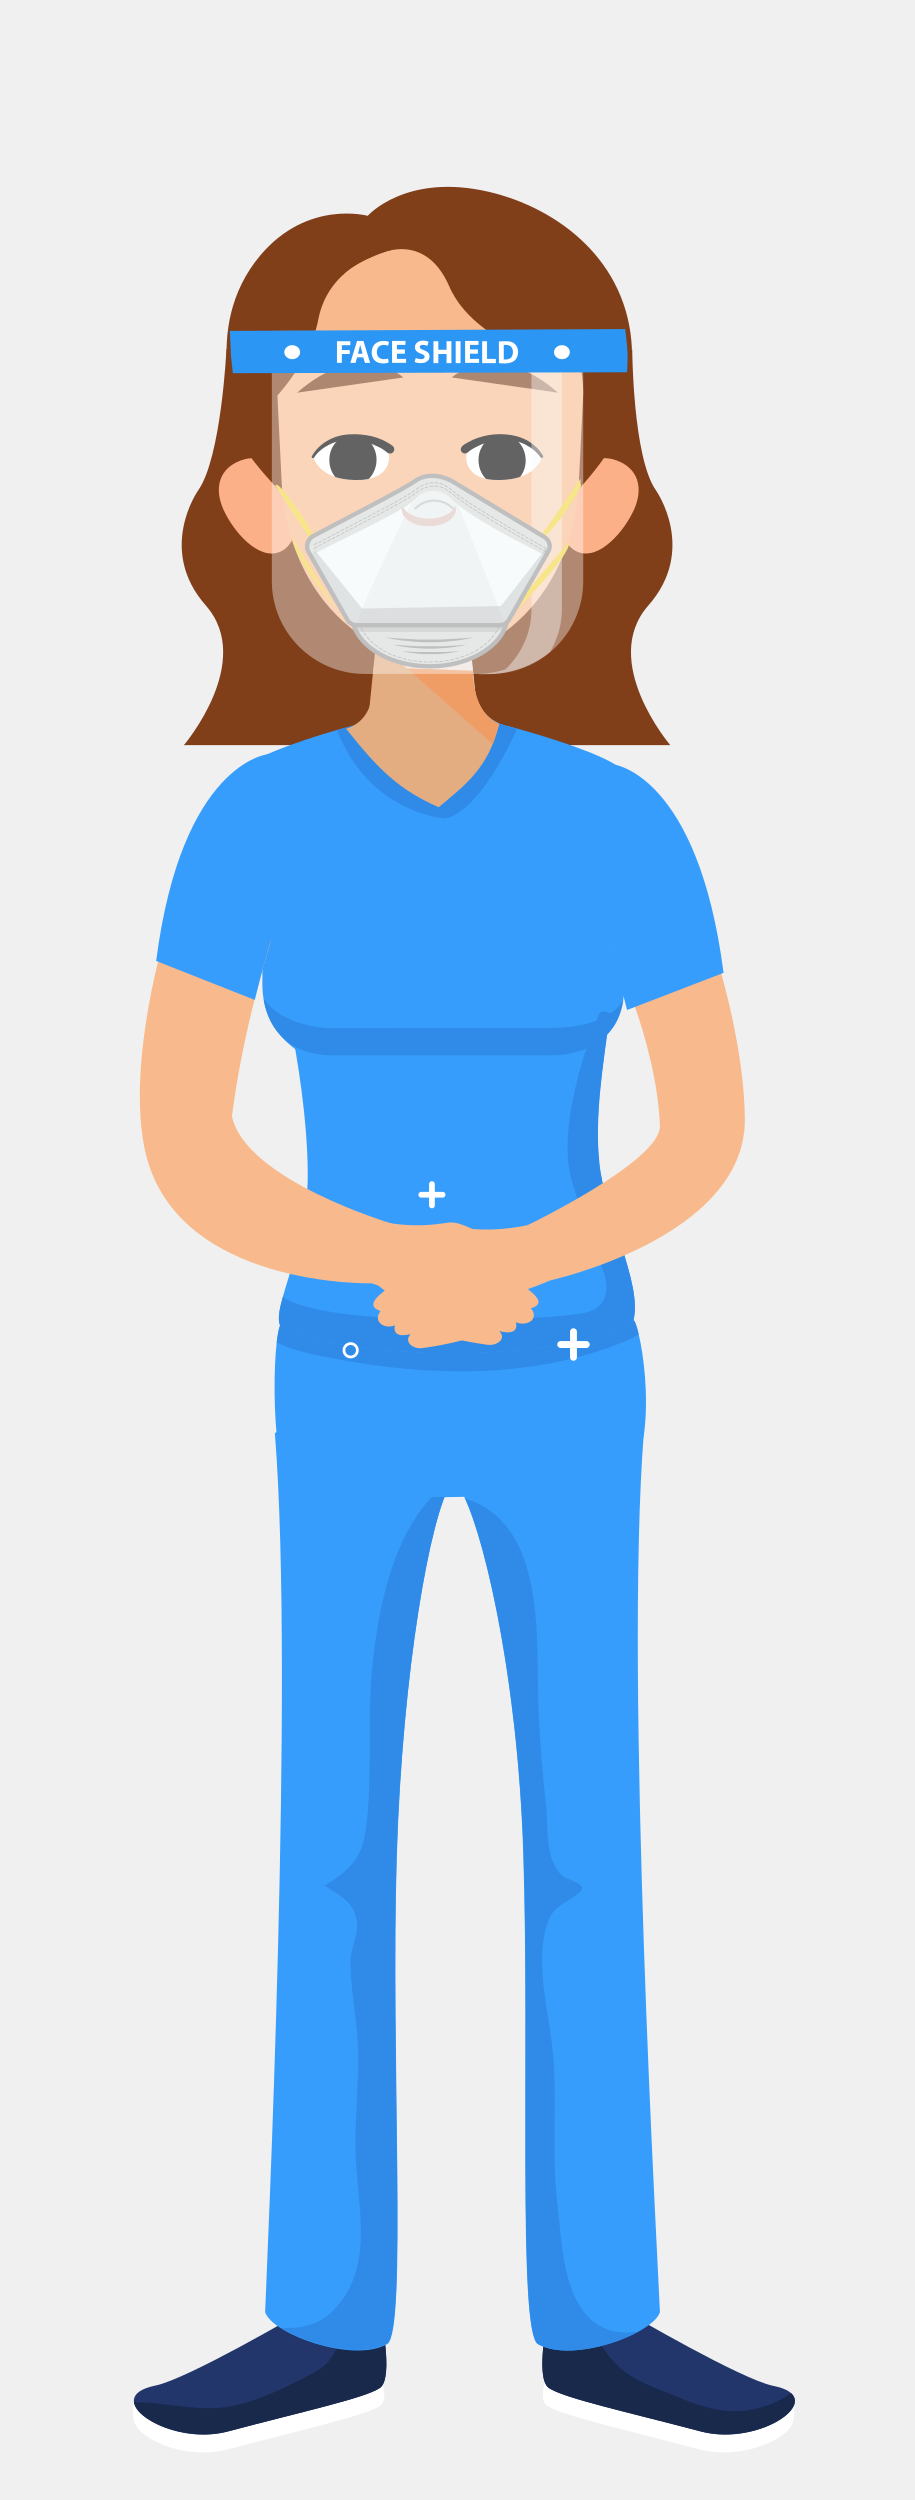
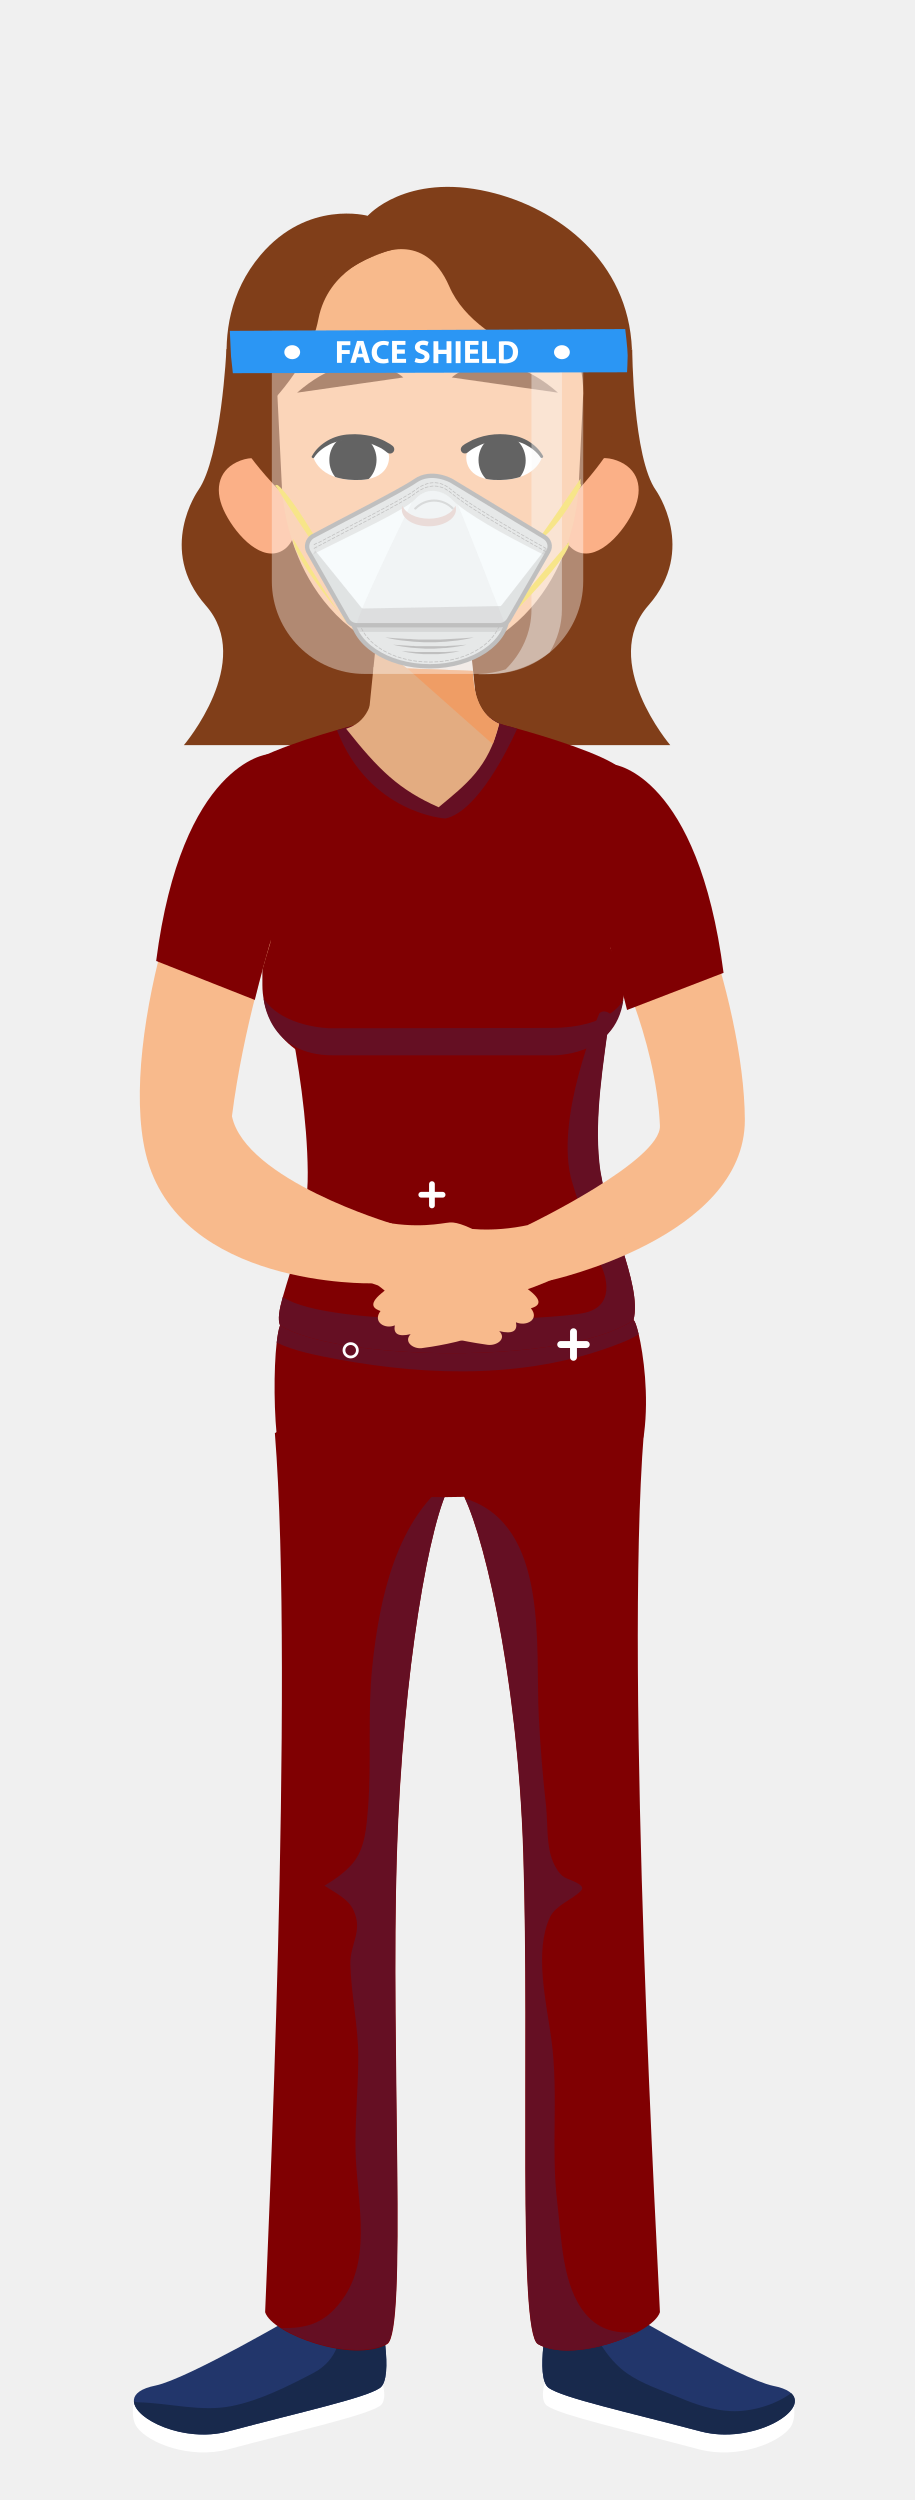
<svg xmlns="http://www.w3.org/2000/svg" xmlns:xlink="http://www.w3.org/1999/xlink" version="1.1" id="Layer_1" x="0px" y="0px" viewBox="0 0 300.5 821.3" style="enable-background:new 0 0 300.5 821.3;" xml:space="preserve">
  <style type="text/css">
	.st0{fill:#FFFFFF;}
	.st1{fill:#22366B;}
	.st2{fill:#18294C;}
- 	.st3{fill:#369DFD;}
- 	.st4{fill:#2F8BE7;}
+ 	.st3{fill:#800002;}
+ 	.st4{fill:#650F23;}
	.st5{fill:#803E19;}
	.st6{fill:#FBB087;}
	.st7{fill:none;}
	.st8{fill:#E3AC81;}
	.st9{fill:#EBE0DA;}
	.st10{fill:#F8BA8C;}
	.st11{clip-path:url(#SVGID_2_);}
	.st12{clip-path:url(#SVGID_4_);}
	.st13{fill:#793B16;}
	.st14{fill:#EF9D65;}
	.st15{fill:none;stroke:#FFFFFF;stroke-width:2.27;stroke-linecap:round;stroke-linejoin:round;}
	.st16{fill:none;stroke:#FFFFFF;stroke-width:1.89;stroke-linecap:round;stroke-linejoin:round;}
	.st17{fill:none;stroke:#FFFFFF;stroke-width:0.91;stroke-linecap:round;stroke-linejoin:round;}
	.st18{opacity:0.39;fill:#FFFFFF;enable-background:new    ;}
	.st19{opacity:0.42;fill:#F9F9F9;enable-background:new    ;}
	.st20{fill:#2B96F4;}
	.st21{fill:#F7E589;}
	.st22{fill:#E6E8E8;}
	.st23{fill:none;stroke:#BFBFBF;stroke-width:1.433;stroke-miterlimit:10;}
	.st24{fill:none;stroke:#BFBFBF;stroke-width:0.249;stroke-miterlimit:10;stroke-dasharray:0,0.498,1.246,0,0,0;}
	.st25{opacity:0.4;fill:#BFBFBF;enable-background:new    ;}
	.st26{fill:none;stroke:#BFBFBF;stroke-width:0.239;stroke-miterlimit:10;stroke-dasharray:1.194,0,0,0;}
	.st27{fill:none;stroke:#BFBFBF;stroke-width:0.239;stroke-miterlimit:10;stroke-dasharray:0,0.468,1.194,0,0,0;}
	.st28{fill:#BFBFBF;}
	.st29{fill:#F7FBFC;}
	.st30{opacity:0.3;}
	.st31{opacity:0.4;clip-path:url(#SVGID_6_);fill:#BFBFBF;enable-background:new    ;}
	.st32{opacity:0.5;}
	.st33{fill:#EADBD8;}
</style>
  <g id="BACKGROUND">
</g>
  <g id="OBJECT">
    <path class="st0" d="M74.8,804.7c24.4-6.5,45.1-11.1,50-14.3c3.3-2.2-0.1-10.7-0.1-10.7L98.4,766L44,788.8c0,0-1.3,5.4,1,8.6   C48.9,802.7,62.5,807.9,74.8,804.7z" />
    <path class="st0" d="M229.8,804.7c-24.4-6.5-45.1-11.1-50-14.3c-3.3-2.2,0.1-10.7,0.1-10.7l26.3-13.7l54.4,22.9c0,0,1.3,5.4-1,8.6   C255.7,802.7,242.1,807.9,229.8,804.7z" />
    <path class="st1" d="M230.3,798.8c-24.4-6.5-45.2-11-50-14.3s0-24.9,0-24.9l26.4,0.5c0,0,36.7,21.5,47.3,23.7   C273.1,787.5,250,803.9,230.3,798.8z" />
    <path class="st2" d="M259.9,786.2c-5.4,4-13.4,6.2-19.8,5.9c-5.9-0.3-11.4-2.1-16.8-4.4c-5.6-2.3-12.3-4.5-17.3-8   c-7.2-5.1-10.4-12.9-15.2-19.9l-10.5-0.2c0,0-4.8,21.5,0,24.9c4.8,3.3,25.6,7.9,50,14.3C247,803.2,266.2,792,259.9,786.2z" />
    <path class="st3" d="M151.2,489.4c6.7,10.5,18.8,58.9,20.7,119.6c2.1,65.5-1.9,157.2,4.8,161.1c11.3,6.4,37.8-3.3,40.1-10.5   c-0.5-13.9-11.7-207.7-5.3-288.7C174.1,449.1,136,465.4,151.2,489.4z" />
    <path class="st4" d="M192.4,760.2c-7.8-9.2-7.9-25-9.3-36.4c-2.2-18.1,0.5-35.9-2-54.1c-1.6-11.8-5.7-28.6-0.4-39.9   c1.9-4,7.4-5.7,10.2-8.7c1.9-2-4.3-3.6-5.5-4.4c-1.7-1-2.9-3.2-3.7-5c-2.3-5.4-1.7-12.5-2.3-18.3c-1.1-9.8-1.9-19.7-2.4-29.5   c-1.2-22.8,3.6-63-24.2-71.6c6.9,14.8,17.4,60.5,19.2,116.7c2.1,65.5-1.9,157.2,4.8,161.1c8,4.6,23.7,1,32.9-4.1   C203.3,766.8,197.2,765.9,192.4,760.2z" />
    <path class="st1" d="M74.8,798.8c24.4-6.5,45.2-11,50-14.3s0-24.9,0-24.9L98.4,760c0,0-36.7,21.5-47.3,23.7   C32,787.5,55.2,803.9,74.8,798.8z" />
    <path class="st2" d="M124.8,759.6l-14,0.3c2.4,7.1,0.2,15.5-7.9,19.7c-8.2,4.3-17.6,9-26.6,10.8c-10.1,2.1-20.8-1-31-1.2   c-0.5,0-0.9-0.1-1.3-0.3c0.2,5.9,16.4,13.7,30.8,9.9c24.4-6.5,45.2-11,50-14.3C129.6,781.1,124.8,759.6,124.8,759.6z" />
    <path class="st3" d="M148.1,487.5c-6.7,10.5-15.8,60.8-17.7,121.5c-2.1,65.5,3.5,157.2-3.2,161.1c-11.3,6.4-37.8-3.3-40.1-10.5   c0.5-14.3,9.7-207.4,3.2-288.8C127.8,449,163.3,463.6,148.1,487.5z" />
    <path class="st4" d="M148.1,487.5c0.5-0.8,0.9-1.5,1.3-2.3c-19.2,13-24.8,40.2-27.1,62.3c-1.6,15.6-0.2,31-1.4,46.5   c-0.5,6.1-0.9,13.2-5,18.1c-2.6,3.1-5.9,5.3-9.3,7.4c3.5,2.3,7.8,4.3,9.5,8c3.3,7-1.2,11-1,18c0.3,10.1,2.6,20.1,2.6,30.3   c0,10.3-1.1,20.5-0.9,30.8c0.3,15.1,5.4,33.8-3.4,47.5c-6,9.2-12.5,10.9-21,10.7c8.9,5.6,26.2,10,34.7,5.1   c6.7-3.8,1.1-95.6,3.2-161.1C132.3,548.3,141.4,498.1,148.1,487.5z" />
    <path class="st3" d="M211.6,470.9c-3.2,26.1-117,27.9-120.2,4.9c-1.5-10.9-1.5-26-0.5-34.8c0.3-2.4,0.6-4.3,1.1-5.6   c2-6,112.9-18.2,116.1-1.7c0.4,0,1,1.7,1.7,4.5C211.4,445,213.2,458.4,211.6,470.9z" />
    <path class="st4" d="M209.8,438.3c-1.7,1.2-3.6,2-5.6,2.8c-29.4,11.8-62.5,11.2-93.6,5.4c-6.3-1.2-13.5-2.5-19.7-5.4   c0.3-2.4,0.6-4.3,1.1-5.6c2-6,112.9-18.2,116.1-1.7C208.5,433.7,209.1,435.4,209.8,438.3z" />
    <g>
      <path class="st5" d="M74.4,114.7c0,0-1.7,35.7-9.3,46.4c0,0-13.7,19.4,2.5,37.8s-7.2,45.9-7.2,45.9H139V110.1L74.4,114.7z" />
      <path class="st5" d="M207.7,114.8c0,0,0.2,35.6,7.8,46.3c0,0,13.7,19.4-2.5,37.8s7.2,45.9,7.2,45.9h-78.5V110.1L207.7,114.8z" />
      <path class="st5" d="M203.4,125.9c0,34.8-28.2,62.9-62.9,62.9s-62.9-28.2-62.9-62.9c0-34.8,28.2-57.6,62.9-57.6    S203.4,91.1,203.4,125.9z" />
      <g>
        <g>
          <g>
            <path class="st6" d="M95.6,159.9c3.2,7.2,3,18.9-3.9,21.5s-15-6.7-18.3-14c-3.2-7.2-1.3-13.5,5.6-16.1       C85.9,148.7,92.4,152.6,95.6,159.9z" />
          </g>
        </g>
        <line class="st7" x1="81.1" y1="160" x2="92.6" y2="169.1" />
      </g>
      <g>
        <g>
          <g>
            <path class="st6" d="M186.1,159.9c-3.2,7.2-3,18.9,3.9,21.5s15-6.7,18.3-14c3.2-7.2,1.3-13.5-5.6-16.1       C195.8,148.7,189.3,152.6,186.1,159.9z" />
          </g>
        </g>
        <line class="st7" x1="201.8" y1="160" x2="190.3" y2="169.1" />
      </g>
      <path class="st5" d="M198.4,150.5c0,0-25.1,37-57,37s-58.8-37-58.8-37c0-30.6,26.9-74,58.8-74S198.4,119.8,198.4,150.5z" />
      <g>
        <polygon class="st8" points="124.7,199.6 117.4,271.5 160.5,271.5 153.1,198.9    " />
        <polygon class="st9" points="123.7,211.8 157.2,237.7 153.6,202.9    " />
      </g>
      <g>
        <g>
          <path id="XMLID_12_" class="st10" d="M141.4,80.3L141.4,80.3c-26.7,0-50.3,23.4-50.3,48.9l1.5,30.6c0,0,0.6,43.4,41.7,56.6      c4.6,1.5,9.5,1.5,14.1,0c41.2-13.2,41.7-56.6,41.7-56.6l1.5-30.6C191.7,103.7,168.1,80.3,141.4,80.3z" />
        </g>
      </g>
      <g>
        <g>
          <g>
            <g>
              <path id="XMLID_11_" class="st0" d="M153.2,149.8c0,0,0.1-6.5,12.5-5.6c11.1,0.8,12.4,5.8,12.4,5.8s-1.6,7.5-13.8,7.7        C152.1,158,153.2,149.8,153.2,149.8z" />
            </g>
            <g>
              <g>
-                 <defs>
-                   <path id="SVGID_1_" d="M153.2,149.8c0,0,0.1-6.5,12.5-5.6c11.1,0.8,12.4,5.8,12.4,5.8s-1.6,7.5-13.8,7.7          C152.1,158,153.2,149.8,153.2,149.8z" />
-                 </defs>
-                 <clipPath id="SVGID_2_">
-                   <use xlink:href="#SVGID_1_" style="overflow:visible;" />
-                 </clipPath>
-                 <path class="st11" d="M172.7,151.3c0,4.6-3.5,8.4-7.8,8.3c-4.3,0-7.7-3.8-7.7-8.5c0-4.6,3.5-8.4,7.8-8.3         C169.3,142.8,172.7,146.6,172.7,151.3z" />
+                 <g>
+                   <defs>
+                     <path id="SVGID_1_" d="M153.2,149.8c0,0,0.1-6.5,12.5-5.6c11.1,0.8,12.4,5.8,12.4,5.8s-1.6,7.5-13.8,7.7           C152.1,158,153.2,149.8,153.2,149.8z" />
+                   </defs>
+                   <clipPath id="SVGID_2_">
+                     <use xlink:href="#SVGID_1_" style="overflow:visible;" />
+                   </clipPath>
+                   <path class="st11" d="M172.7,151.3c0,4.6-3.5,8.4-7.8,8.3c-4.3,0-7.7-3.8-7.7-8.5c0-4.6,3.5-8.4,7.8-8.3          C169.3,142.8,172.7,146.6,172.7,151.3z" />
+                 </g>
              </g>
            </g>
          </g>
          <g>
            <path d="M151.9,146.5c0.6-0.5,1.1-0.8,1.7-1.1c0.6-0.3,1.1-0.6,1.7-0.9c1.2-0.5,2.3-0.9,3.5-1.2c2.4-0.6,4.9-0.8,7.3-0.6       c2.5,0.2,4.9,0.8,7.1,2c2.1,1.2,4,2.9,5.2,5.1c0.1,0.2,0,0.5-0.2,0.6s-0.5,0.1-0.6-0.1l0,0c-1.2-1.8-3.1-3.3-5.1-4.3       s-4.3-1.4-6.5-1.4s-4.5,0.4-6.6,1c-1.1,0.3-2.1,0.8-3.1,1.3c-0.5,0.3-1,0.5-1.4,0.8s-0.9,0.6-1.2,0.9l0,0       c-0.6,0.5-1.5,0.5-2-0.1S151.3,147.1,151.9,146.5C151.9,146.6,151.9,146.5,151.9,146.5z" />
          </g>
        </g>
        <g>
          <g>
            <g>
              <path id="XMLID_10_" class="st0" d="M127.8,149.8c0,0-0.1-6.5-12.5-5.6c-11.1,0.8-12.4,5.8-12.4,5.8s1.5,7.5,13.7,7.7        C128.8,158,127.8,149.8,127.8,149.8z" />
            </g>
            <g>
              <g>
-                 <defs>
-                   <path id="SVGID_3_" d="M127.8,149.8c0,0-0.1-6.5-12.5-5.6c-11.1,0.8-12.4,5.8-12.4,5.8s1.5,7.5,13.7,7.7          C128.8,158,127.8,149.8,127.8,149.8z" />
-                 </defs>
-                 <clipPath id="SVGID_4_">
-                   <use xlink:href="#SVGID_3_" style="overflow:visible;" />
-                 </clipPath>
-                 <path class="st12" d="M108.2,151.2c0,4.6,3.5,8.4,7.8,8.3c4.3,0,7.7-3.8,7.7-8.5c0-4.6-3.5-8.4-7.8-8.3         C111.6,142.8,108.1,146.6,108.2,151.2z" />
+                 <g>
+                   <defs>
+                     <path id="SVGID_3_" d="M127.8,149.8c0,0-0.1-6.5-12.5-5.6c-11.1,0.8-12.4,5.8-12.4,5.8s1.5,7.5,13.7,7.7           C128.8,158,127.8,149.8,127.8,149.8z" />
+                   </defs>
+                   <clipPath id="SVGID_4_">
+                     <use xlink:href="#SVGID_3_" style="overflow:visible;" />
+                   </clipPath>
+                   <path class="st12" d="M108.2,151.2c0,4.6,3.5,8.4,7.8,8.3c4.3,0,7.7-3.8,7.7-8.5c0-4.6-3.5-8.4-7.8-8.3          C111.6,142.8,108.1,146.6,108.2,151.2z" />
+                 </g>
              </g>
            </g>
          </g>
          <g>
            <path d="M127.1,148.6c-0.3-0.3-0.8-0.6-1.2-0.9c-0.4-0.3-0.9-0.6-1.4-0.8c-1-0.5-2-0.9-3.1-1.3c-2.1-0.7-4.4-1-6.6-1       s-4.5,0.4-6.5,1.4s-3.9,2.4-5.1,4.3l0,0c-0.1,0.2-0.4,0.3-0.6,0.1c-0.2-0.1-0.3-0.4-0.1-0.6c1.2-2.2,3.1-3.9,5.2-5.1       c2.1-1.2,4.6-1.9,7.1-2c2.5-0.2,4.9,0.1,7.3,0.6c1.2,0.3,2.4,0.7,3.5,1.2c0.6,0.3,1.1,0.5,1.7,0.9c0.6,0.3,1.1,0.6,1.7,1.1       c0.6,0.5,0.7,1.4,0.2,2S127.8,149.2,127.1,148.6C127.2,148.7,127.1,148.7,127.1,148.6L127.1,148.6z" />
          </g>
        </g>
        <path class="st13" d="M148.4,124c0,0,14.2-13.1,34.9,5L148.4,124z" />
        <path class="st13" d="M132.5,124c0,0-14.2-13.1-34.9,5L132.5,124z" />
        <path class="st0" d="M127.5,179.9h27.3c0,0-1.5,8.9-13.7,8.9C128.8,188.8,127.5,179.9,127.5,179.9z" />
      </g>
      <path class="st5" d="M123.7,83.8c0,0-15.9,4.5-19.1,21c-3.3,17.5-19.9,31.7-19.9,31.7s7.1-41.9,7.8-43.2    C93.3,92,123.7,83.8,123.7,83.8z" />
      <path class="st5" d="M123.7,83.8c0,0,15.7-8.6,23.9,10.3c9.6,22.3,49.3,29.4,49.3,29.4S202,97,176.1,86    C150.3,74.9,139.5,74.6,123.7,83.8z" />
      <path class="st5" d="M120.8,70.9c0,0,12.5-14.2,39.7-7.9c22.8,5.3,45.9,22.7,47.1,51.7l-10.3,9.4L157.2,83L120.8,70.9z" />
      <path class="st5" d="M120.8,70.9c0,0-19.7-5.4-35.2,12.9C65,108.2,79.2,140,79.2,140l25.1-45.5L120.8,70.9z" />
    </g>
    <path class="st3" d="M208.1,433.7c-22.4,15.1-98,13.3-116.1,1.7c-0.8-1.9-0.3-5,0.9-9.3c2.6-9.4,8.4-24.1,8.2-41   c-0.3-34.8-12-76.2-12-76.2s6.4,2.6-0.2-0.6c0-0.1-0.1-0.2-0.1-0.3c-0.1-0.2-0.1-0.4-0.2-0.6c0,0,0,0,0-0.1l0,0   c0-0.1-0.1-0.2-0.1-0.3c-0.2-0.8-0.5-1.7-0.9-2.8c-0.2-0.7-0.4-1.4-0.6-2.1c-0.1-0.2-0.1-0.4-0.2-0.6c-0.1-0.4-0.3-0.8-0.4-1.3   c0,0,0,0,0-0.1l0,0c-1.7-5.6-3.4-11.7-4.8-17.5c-0.2-0.9-0.5-1.9-0.7-2.8c0-0.1,0-0.1,0-0.2c-2.6-10.1-5.1-23.9-3-25.7   c0.3-0.4,0.8-0.8,1.3-1.2l0,0c6-5.2,24.6-11.1,37.3-14.5l0,0c6.9-1.9,21.1-5.3,24.9-6c0,0,12.1,2.7,25,6.2l0,0   c13.5,3.6,32.1,9.5,37.6,14.1l0,0c0.6,0.5,1.1,1,1.4,1.5c1.2,1.8,0.7,9.3-0.3,20.4c-1.1,12.2-2.2,24.5-2.6,36.9c0,0.2,0,0.3,0,0.4   c-0.3,6.9-1.2,14.1-2.2,21.4c-2.2,16.5-5.1,33.5-3.5,48.9C198.4,398.4,211.2,421.9,208.1,433.7z" />
    <path class="st3" d="M179.2,349.6h-67c-14.3,0-26-11.7-26-26v-4.4c0-14.3,11.7-26,26-26h67c14.3,0,20.2,0.5,20.2,14.8l5.8,15.5   C205.2,337.9,193.5,349.6,179.2,349.6z" />
    <path class="st4" d="M208.1,433.7c-22.4,15.1-98,13.3-116.1,1.7c-0.8-1.9-0.3-5,0.9-9.3c15.6,10.5,89.3,7.7,99.5,5.1   c11.1-2.7,5.3-14.9,5.3-14.9s-3.5-7.4-9.7-27.8c-6.3-20.4,8.9-55.6,8.9-55.6c1-0.9,2.2-0.8,3.5,0.1c-2.2,16.5-5.1,33.5-3.5,48.9   C198.4,398.4,211.2,421.9,208.1,433.7z" />
    <path class="st4" d="M169.9,239.4c-2.7,6-12.9,27.2-23.6,29.5c0,0-24.9-1.5-35.6-29c2-0.6,3.9-1.1,5.8-1.6l0,0   c0.2-0.1,0.4-0.2,0.6-0.3c0.1-0.1,0.3-0.2,0.4-0.3c1.3-0.9,3.3-2.5,5.4-5.4c0.1-0.2,0.2-0.3,0.3-0.5c0.2-0.3,0.4-0.6,0.6-1   c0.1-0.2,0.2-0.4,0.3-0.6c0.5-1,0.9-2,1.2-3.2c2.1-0.1,4.6-0.2,7.2-0.3l0,0c7.4-0.2,16.2,0,23.4,1.1c0.7,2.3,1.5,3.9,2.6,5.5   c2.3,3.3,6.3,4.7,7.4,5c0.2,0.1,0.3,0.1,0.3,0.1l0,0C167.6,238.7,168.7,239,169.9,239.4z" />
    <path class="st8" d="M122.7,219.2c1,12.8-2.9,18.3-9,20.2c10.7,13.5,17.3,20,30.4,25.8c9-7.5,16.4-13,19.9-27.4   c-6.3-2.8-8.4-9.3-8.7-17.4L122.7,219.2z" />
    <path class="st14" d="M133.8,219.6l28.1,24.9l2.1-6.7c-6.3-2.8-8.4-9.3-8.7-17.4L133.8,219.6z" />
    <path class="st4" d="M86.6,328c0,0,1.3,18.7,22.8,18.7c18.3,0,71.6,0,71.6,0s21.2,0.9,23.8-18.3c0,0-3.8,9.3-24.1,9.3   c-16.8,0-72.3,0.1-72.3,0.1S92.9,337.6,86.6,328z" />
    <path class="st10" d="M180.5,420.7l-7-18.3c0,0,43.8-21.1,43.3-32.6c-1.3-29.3-16.2-58.2-16.2-58.2s-7.3-58.3,6.3-52.7   c13.6,5.6,37.6,68.9,37.8,109C244.7,406.7,180.5,420.7,180.5,420.7z" />
    <path class="st10" d="M202.6,290.3c16.2,4,22,7.9,31.3,78.2v0.3c0.7,8.9-2.9,17.6-9.7,23.4c-11.7,10-31.5,25-52.5,31.9   c-5.5,4.2-11.9,12.5-15.6,14.6c-3.7,2.1-14.9,3.9-17.6,4.2c-2.8,0.3-6-2.1-3.6-4.6c-4.2,1-5.7-0.2-5.2-2.9   c-3.2,1.4-7.4-1.1-4.7-4.7c-1.6-0.6-4.6-1.8,0.4-5.9c5-4.1,10.8-9,10.8-9s-6.3,0.5-4.5-2.4c1.7-3,13-10.8,17.9-10.3   s35.4,7.5,74.2-30c-2.9-9.9-10.3-37-10.3-37" />
    <path class="st10" d="M87.5,279.3c-17.3,3.7-22.2,15.7-31,86.1v0.3c-0.6,8.9,3.2,17.4,10.1,23.1c12.6,10.2,34.5,26.2,57.6,33.5   c6,4.3,13,12.7,17,15c4,2.2,16,4.1,19,4.5s6.4-2,3.8-4.5c4.5,1.1,6.1-0.1,5.5-2.9c3.5,1.5,7.9-1,4.9-4.6c1.7-0.5,4.9-1.7-0.5-5.9   s-11.6-9.2-11.6-9.2s6.7,0.7,4.8-2.4c-1.9-3-14.1-11.1-19.3-10.7s-32.8,8.3-75-30c3-9.9,8.6-52.8,8.6-52.8" />
    <path class="st10" d="M122.1,421.6l6.7-19.6c0,0-48.2-14.3-52.6-35.3c3.7-29.2,12.6-56.9,12.6-56.9s2.4-59.5-10.7-52.9   c-13.1,6.7-39.6,83.3-30.2,122.2C58.6,423.1,122.1,421.6,122.1,421.6z" />
    <path class="st3" d="M87.9,247.8c0,0-28.2,2.8-36.6,67.9l32.4,12.8c0,0,8.4-34.6,12.5-37.6C100.4,287.9,91.5,246.6,87.9,247.8z" />
    <path class="st3" d="M201.8,251.2c0,0,27.5,3.3,35.9,68.4L206,331.8c0,0-8.4-34.6-12.5-37.6C189.4,291.3,198.3,250,201.8,251.2z" />
    <g>
      <line class="st15" x1="188.4" y1="437.5" x2="188.4" y2="445.9" />
      <line class="st15" x1="192.6" y1="441.7" x2="184.2" y2="441.7" />
      <line class="st16" x1="141.9" y1="389" x2="141.9" y2="396" />
      <line class="st16" x1="145.4" y1="392.5" x2="138.4" y2="392.5" />
      <circle class="st17" cx="115.2" cy="443.6" r="2.2" />
    </g>
    <g>
      <g>
        <g>
          <path class="st18" d="M161.1,221.4h-41.3c-16.8,0-30.5-13.7-30.5-30.5v-82.2h102.3v82.2C191.6,207.8,177.9,221.4,161.1,221.4z" />
          <path class="st19" d="M184.6,200.2v-91.4h-10v91.4c0,7.6-3.2,14.5-8.5,19.7c-2.8,0.9-5.7,1.4-8.8,1.5c0,0,0,0-0.1,0.1h2.3      c8.1,0,15.4-2.7,21.1-7.2C183.1,210.1,184.6,205.3,184.6,200.2z" />
          <path class="st20" d="M206,122.3l-129.5,0.3l-0.6-5.5l-0.4-8.4l129.9-0.6c0,0,0.8,6.6,0.8,8.7C206.2,118.3,206,122.3,206,122.3z      " />
          <g>
            <ellipse class="st0" cx="96" cy="115.7" rx="2.6" ry="2.3" />
            <ellipse class="st0" cx="184.6" cy="115.7" rx="2.6" ry="2.3" />
          </g>
        </g>
        <g>
          <path class="st0" d="M110.7,112.1h4.4v1.3h-2.8v1.6h2.6v1.3h-2.6v2.9h-1.6V112.1z" />
          <path class="st0" d="M117.3,117.4l-0.5,1.8h-1.7l2.2-7.2h2.1l2.2,7.2h-1.7l-0.6-1.8H117.3z M119.1,116.2l-0.4-1.5      c-0.1-0.4-0.3-1-0.4-1.4l0,0c-0.1,0.4-0.2,1-0.3,1.4l-0.4,1.5H119.1z" />
          <path class="st0" d="M127.7,119.1c-0.3,0.1-1,0.3-1.8,0.3c-2.5,0-3.8-1.5-3.8-3.6c0-2.5,1.7-3.8,3.9-3.8c0.8,0,1.5,0.2,1.8,0.3      l-0.3,1.3c-0.3-0.1-0.8-0.3-1.4-0.3c-1.3,0-2.3,0.8-2.3,2.4c0,1.4,0.9,2.3,2.3,2.3c0.5,0,1-0.1,1.4-0.2L127.7,119.1z" />
          <path class="st0" d="M133,116.2h-2.6v1.7h3v1.3h-4.6V112h4.4v1.3h-2.8v1.5h2.6L133,116.2L133,116.2z" />
          <path class="st0" d="M136.6,117.6c0.4,0.2,1.1,0.4,1.8,0.4s1.1-0.3,1.1-0.8c0-0.4-0.3-0.7-1.2-1c-1.2-0.4-2-1.1-2-2.1      c0-1.2,1-2.2,2.7-2.2c0.8,0,1.4,0.2,1.8,0.4l-0.4,1.3c-0.3-0.1-0.8-0.3-1.5-0.3s-1,0.3-1,0.7c0,0.5,0.4,0.7,1.3,1      c1.3,0.5,1.9,1.1,1.9,2.1c0,1.2-0.9,2.2-2.9,2.2c-0.8,0-1.6-0.2-2-0.4L136.6,117.6z" />
          <path class="st0" d="M144,112.1v2.8h2.7v-2.8h1.6v7.2h-1.6v-3H144v3h-1.6v-7.2H144z" />
          <path class="st0" d="M151.3,112.1v7.2h-1.6v-7.2H151.3z" />
          <path class="st0" d="M157,116.2h-2.6v1.7h3v1.3h-4.6V112h4.4v1.3h-2.8v1.5h2.6L157,116.2L157,116.2z" />
          <path class="st0" d="M158.4,112.1h1.6v5.8h2.9v1.4h-4.5V112.1z" />
          <path class="st0" d="M163.9,112.2c0.6-0.1,1.4-0.1,2.2-0.1c1.4,0,2.3,0.2,2.9,0.8c0.7,0.6,1.2,1.4,1.2,2.7      c0,1.4-0.5,2.3-1.2,2.9c-0.8,0.6-1.9,0.9-3.3,0.9c-0.8,0-1.4-0.1-1.8-0.1L163.9,112.2L163.9,112.2z M165.5,118.1      c0.1,0,0.4,0,0.6,0c1.5,0,2.4-0.8,2.4-2.5c0-1.5-0.9-2.3-2.3-2.3c-0.4,0-0.6,0-0.7,0.1V118.1z" />
        </g>
      </g>
      <g>
        <g>
          <path class="st21" d="M107.1,184.5c4.2,4.7-10-20.3-15.7-25c-0.7-0.5-1,0.1-1,0.1l0.4,0.4C90.7,160,105.1,182.3,107.1,184.5z" />
          <path class="st21" d="M178.5,174.9c-3.7,5.1,4.1,0.1,12.2-14.9c0.4-0.8,0-1,0-1v-1.7C190.7,157.2,180.3,172.5,178.5,174.9z" />
          <path class="st21" d="M186.9,178.1c0,0-17.5,20.2-18.9,22.7c-1.4,2.6-0.3,1.6-0.3,1.6S188.1,182.2,186.9,178.1z" />
          <g>
            <path class="st22" d="M180.1,181.2l-0.8,1.4l-12.1,21c-0.6,1.1-1.8,1.8-3.1,1.8h-46.9c-1.3,0-2.5-0.7-3.1-1.8l-12-21l-0.8-1.4       c-1-1.7-0.4-3.9,1.4-4.9c8.1-4.4,29.3-15.1,33.7-18.2c5.3-3.8,12,0,12,0l30.5,18.3C180.6,177.4,181.1,179.5,180.1,181.2z" />
            <ellipse class="st22" cx="141.2" cy="201.7" rx="25.6" ry="17.2" />
            <ellipse class="st23" cx="141.2" cy="201.7" rx="25.6" ry="17.2" />
            <ellipse class="st24" cx="141.2" cy="201.7" rx="23.5" ry="15.8" />
            <path class="st25" d="M162.8,207.6h-44.3c-1,0-1.9-0.8-1.9-1.9l0,0c0-1,0.8-1.9,1.9-1.9h44.3c1,0,1.9,0.8,1.9,1.9h0.9       C165.6,206.8,163.9,207.6,162.8,207.6z" />
            <g>
              <g>
                <path class="st26" d="M103.1,179c0.3-0.2,0.7-0.4,1-0.6" />
                <path class="st27" d="M104.2,178.5c8.9-4.8,28.2-14.4,32.2-17.5c5.5-4.2,9.6-2.1,12,0c7,6,31.1,19.2,31.6,19.5" />
              </g>
            </g>
            <g>
              <g>
                <path class="st26" d="M103.1,180.2c0.3-0.2,0.7-0.4,1-0.6" />
                <path class="st27" d="M104.2,179.6c8.9-4.8,28.2-14.4,32.2-17.5c5.5-4.2,9.6-2.1,12,0c7,6,31.1,19.2,31.6,19.5" />
              </g>
            </g>
            <g>
              <path class="st28" d="M126.5,209.4c2.5,0.2,4.9,0.4,7.4,0.5c0.6,0,1.2,0,1.8,0.1l1.8,0.1h1.8h1.8h1.8h1.8l1.8-0.1        c0.6,0,1.2-0.1,1.8-0.1c2.5-0.1,4.9-0.3,7.4-0.5c-2.4,0.6-4.9,1-7.3,1.2c-0.6,0.1-1.2,0.1-1.8,0.2l-1.8,0.1L143,211h-1.8h-1.8        l-1.8-0.1l-1.8-0.1c-0.6-0.1-1.2-0.1-1.8-0.2C131.4,210.4,128.9,210,126.5,209.4z" />
            </g>
            <g>
              <path class="st28" d="M129.1,211.8c2,0.1,4.1,0.3,6.1,0.4c0.5,0,1,0,1.5,0.1h1.5h1.5h1.5h1.5h1.5h1.5c0.5,0,1,0,1.5-0.1        c2-0.1,4.1-0.2,6.1-0.4c-2,0.5-4,0.8-6.1,1c-0.5,0.1-1,0.1-1.5,0.1l-1.5,0.1l-1.5,0.1h-1.5h-1.5l-1.5-0.1l-1.5-0.1        c-0.5,0-1-0.1-1.5-0.1C133.2,212.6,131.2,212.3,129.1,211.8z" />
            </g>
            <g>
              <path class="st28" d="M132,213.9c1.6,0.1,3.1,0.2,4.7,0.3c0.4,0,0.8,0,1.2,0h1.2h1.2h1.2h1.2h1.2h1.2c0.4,0,0.8,0,1.2,0        c1.6-0.1,3.1-0.2,4.7-0.3c-1.5,0.4-3.1,0.6-4.7,0.8c-0.4,0-0.8,0.1-1.2,0.1l-1.2,0.1h-1.2h-1.2h-1.2h-1.2l-1.2-0.1        c-0.4,0-0.8-0.1-1.2-0.1C135.1,214.5,133.5,214.3,132,213.9z" />
            </g>
            <path class="st29" d="M179.3,182.6l-12.1,21c-0.6,1.1-1.8,1.8-3.1,1.8h-46.9c-1.3,0-2.5-0.7-3.1-1.8l-12-21       c0.2-0.1,0.4-0.3,0.6-0.4c1.1-0.6,2.5-1.3,4.1-2.1c9.7-4.9,26.5-12.7,29.6-16.1c4.4-4.8,9.7-2.3,12,0       c4.4,4.7,18.4,12.2,25.8,16c2.8,1.4,4.7,2.4,4.7,2.4C179.1,182.4,179.2,182.5,179.3,182.6z" />
            <g class="st30">
              <g>
                <g>
-                   <defs>
-                     <path id="SVGID_5_" d="M135.4,164.8c0,0-18.1,36.7-18.2,40.5c-0.1,3.9,48.6-0.5,48.6-0.5s-15-38.7-15.5-39.1           s-5.6-13.9-5.6-13.9s-6.2,2.1-6.5,3.4C137.9,156.6,134.2,161.1,135.4,164.8z" />
-                   </defs>
-                   <clipPath id="SVGID_6_">
-                     <use xlink:href="#SVGID_5_" style="overflow:visible;" />
-                   </clipPath>
-                   <path class="st31" d="M179.3,182.6l-12.1,21c-0.6,1.1-1.8,1.8-3.1,1.8h-46.9c-1.3,0-2.5-0.7-3.1-1.8l-12-21          c0.2-0.1,0.4-0.3,0.6-0.4c8.1-4.4,30-14.3,33.7-18.2c4.4-4.8,9.7-2.3,12,0c6.1,6.5,30.5,18.3,30.5,18.3          C179.1,182.4,179.2,182.5,179.3,182.6z" />
+                   <g>
+                     <defs>
+                       <path id="SVGID_5_" d="M135.4,164.8c0,0-18.1,36.7-18.2,40.5c-0.1,3.9,48.6-0.5,48.6-0.5s-15-38.7-15.5-39.1            s-5.6-13.9-5.6-13.9s-6.2,2.1-6.5,3.4C137.9,156.6,134.2,161.1,135.4,164.8z" />
+                     </defs>
+                     <clipPath id="SVGID_6_">
+                       <use xlink:href="#SVGID_5_" style="overflow:visible;" />
+                     </clipPath>
+                     <path class="st31" d="M179.3,182.6l-12.1,21c-0.6,1.1-1.8,1.8-3.1,1.8h-46.9c-1.3,0-2.5-0.7-3.1-1.8l-12-21           c0.2-0.1,0.4-0.3,0.6-0.4c8.1-4.4,30-14.3,33.7-18.2c4.4-4.8,9.7-2.3,12,0c6.1,6.5,30.5,18.3,30.5,18.3           C179.1,182.4,179.2,182.5,179.3,182.6z" />
+                   </g>
                </g>
              </g>
            </g>
            <g class="st32">
              <path class="st28" d="M136.5,167.4c-0.1,0-0.2,0-0.3-0.1c-0.2-0.1-0.2-0.4,0-0.5c1.7-1.7,4-2.7,6.4-2.7l0,0        c2.4,0,4.7,1,6.4,2.7c0.1,0.2,0.1,0.4,0,0.5c-0.2,0.1-0.4,0.1-0.5,0c-1.5-1.6-3.6-2.5-5.9-2.5c-2.2,0-4.3,0.9-5.9,2.5        C136.7,167.4,136.6,167.4,136.5,167.4z" />
            </g>
            <path class="st25" d="M178.9,182.3c0.3,0.2,0.3,0.5,0.2,0.8l-11.9,20.5c-0.6,1.1-1.8,1.8-3.1,1.8h-46.9c-1.3,0-2.5-0.7-3.1-1.8       L102.4,183c-0.2-0.3-0.1-0.6,0.2-0.8c0,0,0.1,0,0.1-0.1c1-0.6,0.6-2.1,1.9-2.8c0.3-0.1-1.3,1.3-1.1,1.5l15.2,18.8       c0.1,0.2,0.3,0.3,0.5,0.3l45.1-0.8c0.2,0,0.4-0.1,0.5-0.3l13.9-17.8c0.1-0.3,0.1-1,0.4-0.9       C181.7,181.4,178.9,182.3,178.9,182.3L178.9,182.3z" />
            <path class="st23" d="M101.3,181.2l12.8,22.4c0.6,1.1,1.8,1.8,3.1,1.8h46.9c1.3,0,2.4-0.7,3.1-1.8l12.9-22.4       c1-1.7,0.4-3.8-1.3-4.8L148.4,158c0,0-6.6-3.8-12,0c-4.4,3.1-25.6,13.8-33.7,18.2C101,177.3,100.4,179.5,101.3,181.2z" />
          </g>
        </g>
        <path class="st21" d="M96.3,177c0,0,14.5,24.9,17.7,27.4C114,204.4,95.7,182.9,96.3,177z" />
      </g>
    </g>
    <path class="st33" d="M140.9,170.4c-4.2,0-7.8-1.8-8.7-4.3c-0.1,0.4-0.2,0.8-0.2,1.3c0,3.1,4,5.5,8.9,5.5s8.9-2.5,8.9-5.5   c0-0.4-0.1-0.9-0.2-1.3C148.7,168.6,145.2,170.4,140.9,170.4z" />
  </g>
</svg>
